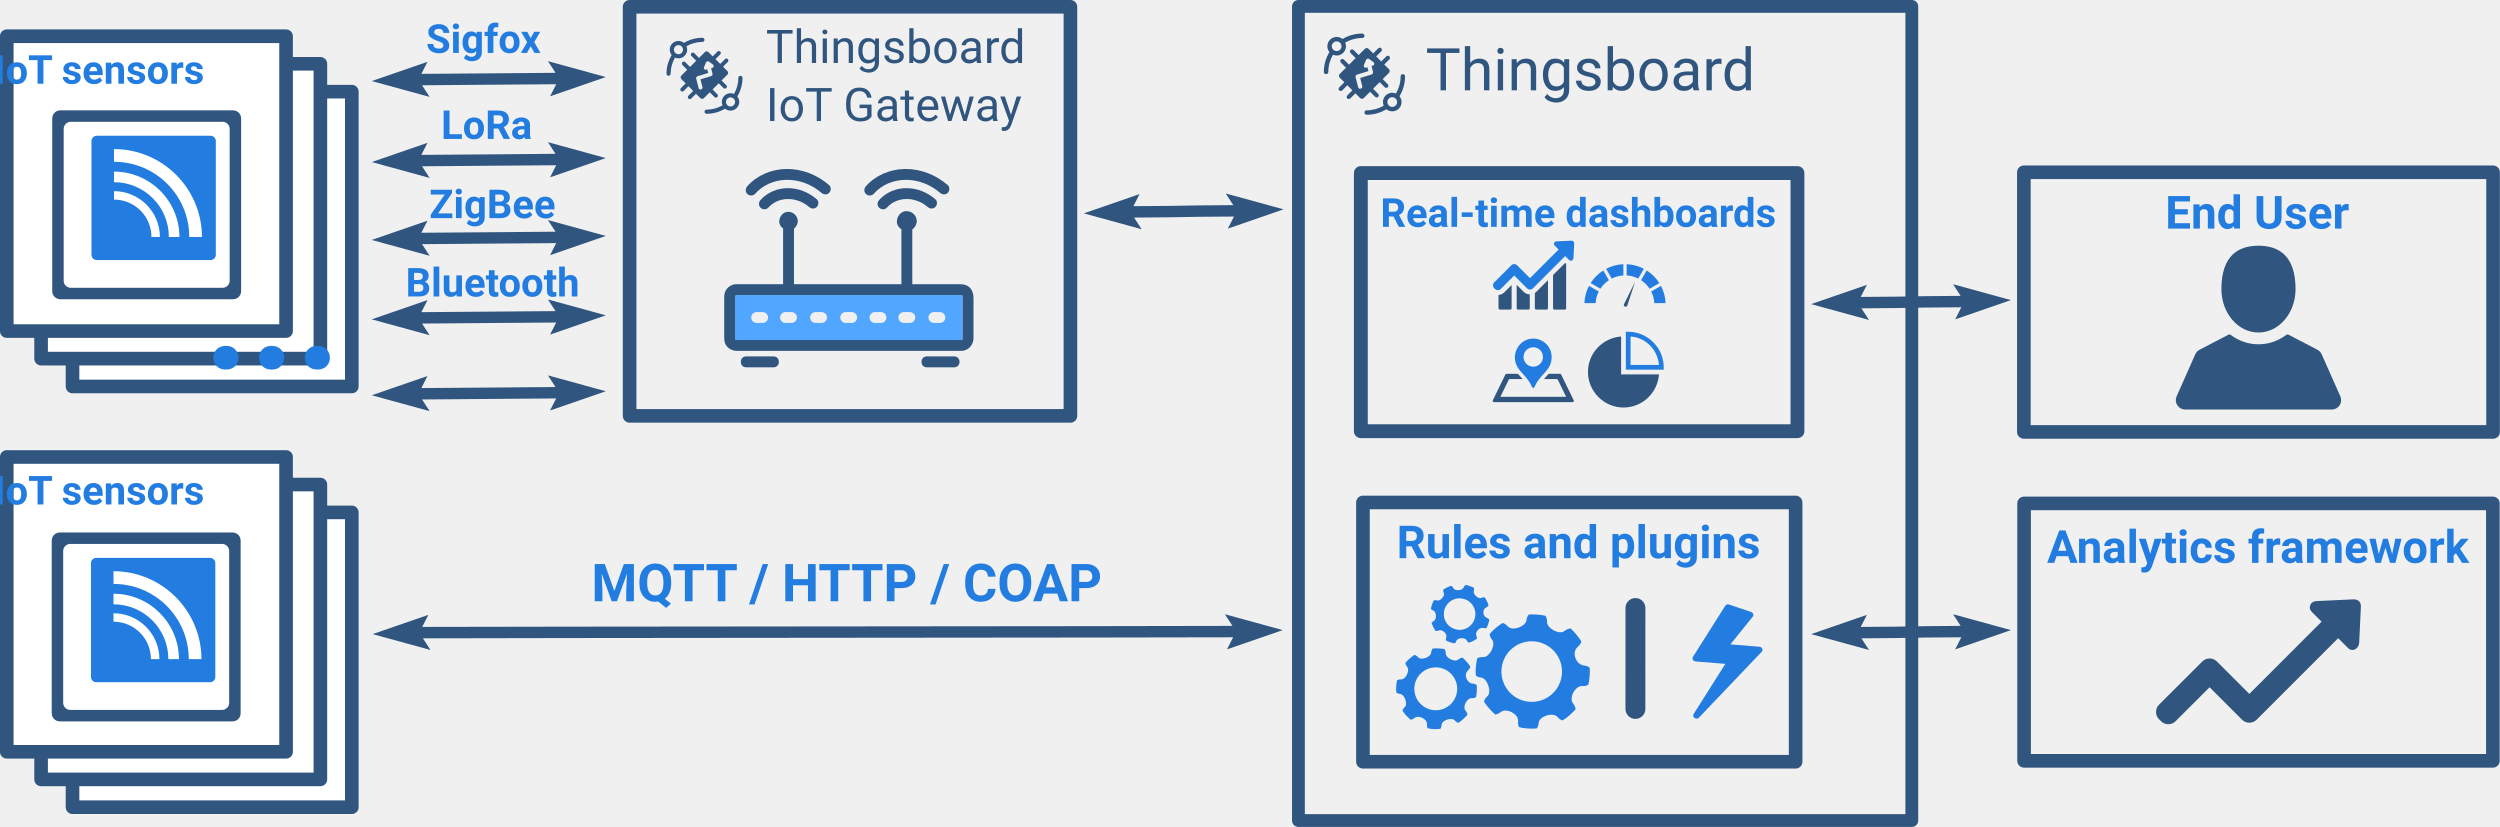
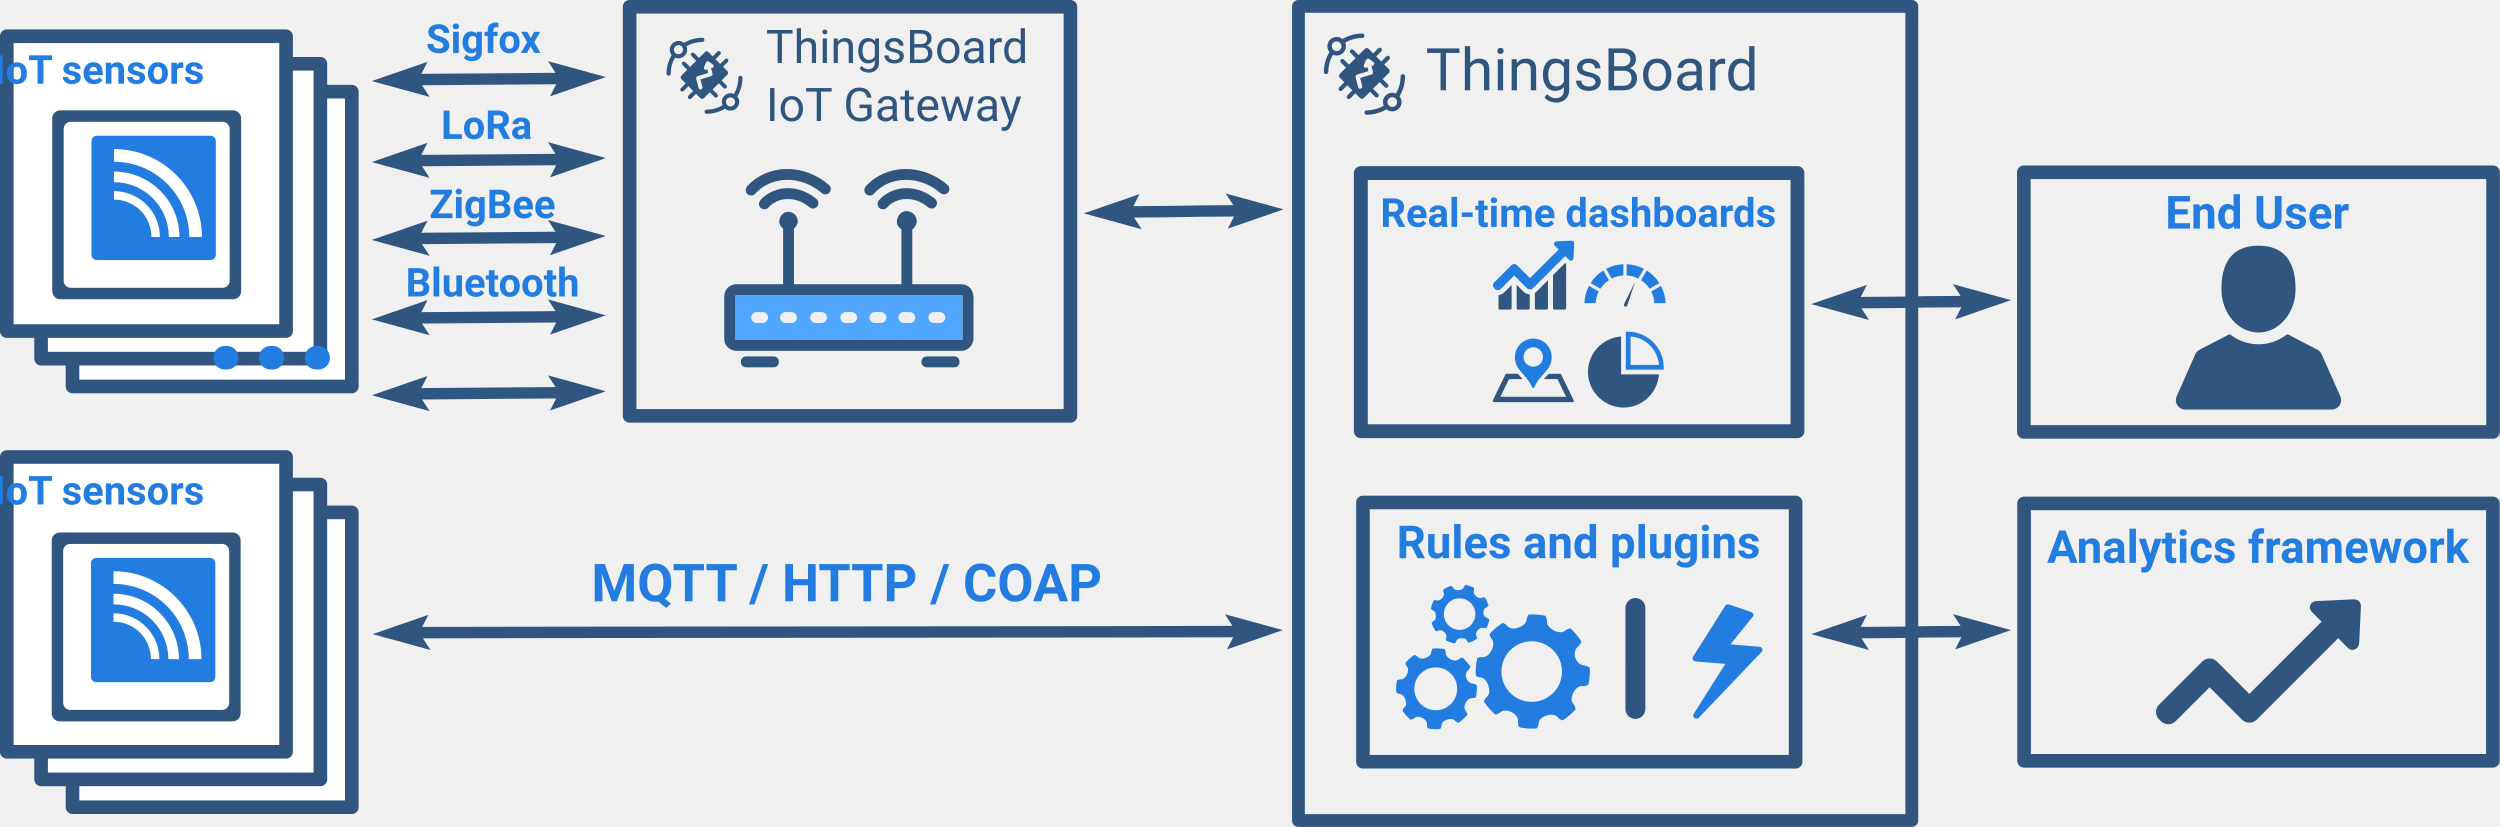
<svg xmlns="http://www.w3.org/2000/svg" id="svg4379" viewBox="0 0 1000 330.764" height="93.349mm" width="282.22mm" version="1.1">
  <g id="layer1" transform="translate(1068.4 -22.73)">
    <flowRoot id="flowRoot8113" style="word-spacing:0px;letter-spacing:0px" xml:space="preserve" transform="translate(-1126.5 -14.454)" line-height="125%" font-size="40px" font-family="sans-serif" fill="#000000">
      <flowRegion id="flowRegion8115">
        <rect id="rect8117" y="247.59" width="244" x="817" height="128" />
      </flowRegion>
      <flowPara id="flowPara8119" />
    </flowRoot>
    <g id="g6362">
      <g id="g11844" transform="matrix(1.0477 0 0 1.0477 50.95 -16.857)">
        <g id="g11834">
          <g id="g11728" fill="#305680">
            <g id="g4241-6-0" transform="matrix(.096863 0 0 .096863 -562.95 -20.348)">
              <path id="path4278-7-2" style="color-rendering:auto;text-decoration-color:#000000;color:#000000;isolation:auto;mix-blend-mode:normal;shape-rendering:auto;solid-color:#000000;block-progression:tb;text-decoration-line:none;text-decoration-style:solid;image-rendering:auto;white-space:normal;text-indent:0;text-transform:none" d="m151.13 732.36c-28.363 0-54.915 7.915-77.613 21.537-6.472-5.262-14.605-8.191-23.067-8.194a8.766 8.766 0 0 0 -0.004 0c-20.154 0.001-36.679 16.528-36.678 36.682a8.766 8.766 0 0 0 0 0.011c0.01 8.415 2.927 16.483 8.103 22.927-13.83 22.83-21.87 49.58-21.87 78.17a8.766 8.766 0 1 0 17.531 0c0-24.702 6.719-47.748 18.378-67.574 4.566 1.985 9.473 3.15 14.519 3.157a8.766 8.766 0 0 0 0.012 0c20.155 0.001 36.683-16.527 36.682-36.682a8.766 8.766 0 0 0 0 -0.004c-0.002-4.999-1.139-9.863-3.083-14.397 19.717-11.484 42.585-18.095 67.085-18.095a8.766 8.766 0 1 0 0 -17.531zm-100.69 30.88c5.913 0.002 11.191 2.512 14.836 7.077a8.766 8.766 0 0 0 0.183 0.215c2.671 3.38 4.133 7.553 4.134 11.863-0.002 10.677-8.468 19.144-19.144 19.148-4.37-0.008-8.601-1.509-12-4.255a8.766 8.766 0 0 0 -0.012 -0.009c-4.514-3.633-7.136-9.098-7.144-14.893 0.003-10.677 8.47-19.144 19.148-19.146z" />
              <path id="path4486-0-9-6-9-7-6-5-5-1" style="color-rendering:auto;text-decoration-color:#000000;color:#000000;isolation:auto;mix-blend-mode:normal;shape-rendering:auto;solid-color:#000000;block-progression:tb;text-decoration-line:none;text-decoration-style:solid;image-rendering:auto;white-space:normal;text-indent:0;text-transform:none" d="m66.992 835.19c-1.492 1.558-2.366 3.71-2.258 6.071 0.096 2.045 0.913 4.02 2.337 5.518 6.805 6.856 20.223 20.223 20.223 20.223l11.844-11.83s-12.973-12.961-20.176-20.171c-1.604-1.633-3.75-2.314-6.012-2.324-2.358-0.011-4.467 0.954-5.959 2.512zm32.147 19.983-36.639 36.639c-3.975 3.976-3.975 10.421 0 14.397l18.156 18.156 31.753 31.753 30.478 30.478c3.976 3.976 10.422 3.976 14.398 0l24.791-24.791 37.914-37.914 36.639-36.639c3.975-3.976 3.975-10.422-0.001-14.398l-18.63-18.63-31.75-31.76-30.01-30c-3.976-3.975-10.421-3.975-14.397 0l-24.79 24.79-37.91 37.91zm37.911-37.91s-12.973-12.961-20.176-20.171c-1.604-1.633-3.75-2.314-6.012-2.324-4.717-0.023-8.434 3.862-8.217 8.583 0.096 2.045 0.913 4.02 2.337 5.518 6.805 6.856 20.223 20.223 20.223 20.223l11.844-11.83zm69.193 5.213s12.961-12.973 20.171-20.176c1.633-1.604 2.314-3.75 2.324-6.012 0.022-4.717-3.862-8.434-8.583-8.217-2.045 0.096-4.02 0.913-5.518 2.337-6.856 6.805-20.223 20.223-20.223 20.223l11.83 11.844zm31.753 31.753s12.961-12.973 20.171-20.176c1.633-1.604 2.314-3.75 2.324-6.012 0.022-4.717-3.862-8.434-8.583-8.217-2.045 0.096-4.02 0.913-5.518 2.337-6.856 6.805-20.223 20.223-20.223 20.223l11.83 11.844zm-18.009 69.667s12.973 12.961 20.178 20.169c1.604 1.632 3.75 2.314 6.012 2.324 4.717 0.022 8.434-3.861 8.217-8.583l-0.002 0.002c-0.096-2.045-0.914-4.021-2.338-5.519-6.805-6.856-20.222-20.222-20.222-20.222l-11.844 11.83zm-37.914 37.914s12.973 12.961 20.178 20.169c1.604 1.632 3.75 2.314 6.012 2.324 4.717 0.023 8.434-3.861 8.217-8.583h-0.002c-0.096-2.045-0.913-4.021-2.337-5.518-6.805-6.856-20.223-20.223-20.223-20.223l-11.844 11.83zm-69.667-5.687s-12.961 12.973-20.169 20.178c-1.632 1.604-2.314 3.75-2.324 6.012-0.023 4.717 3.861 8.434 8.583 8.217h-0.002c2.045-0.096 4.02-0.913 5.518-2.337 6.856-6.805 20.223-20.223 20.223-20.223l-11.82-11.84zm-31.743-31.74s-12.961 12.973-20.169 20.178c-1.632 1.604-2.314 3.75-2.324 6.012-0.023 4.717 3.861 8.434 8.583 8.217h-0.002c2.045-0.096 4.02-0.913 5.518-2.337 6.856-6.805 20.223-20.223 20.223-20.223l-11.829-11.85zm87.237-90.554c1.679-1.706 3.967-2.66 6.297-2.626 1.663 0.024 3.253 0.55 4.562 1.51l16.499 12.1c3.201 2.297 4.144 6.659 2.231 10.312-1.914 3.653-6.123 5.524-9.951 4.423l6.124 23.948c1.113 4.352-1.564 8.968-5.983 10.317l-44.642 13.631 8.246 31.883c1.173 4.37-1.502 9.044-5.955 10.407s-8.976-1.111-10.068-5.505l-10.282-39.769c-1.127-4.356 1.549-8.985 5.976-10.338l44.661-13.637-4.122-16.118c-2.763 3.064-7.234 3.808-10.586 1.762-3.353-2.047-4.614-6.29-2.986-10.047l8.117-19.454c0.433-1.038 1.067-1.989 1.862-2.797z" fill-rule="evenodd" />
              <path id="path4278-5-6-0" style="color-rendering:auto;text-decoration-color:#000000;color:#000000;isolation:auto;mix-blend-mode:normal;shape-rendering:auto;solid-color:#000000;block-progression:tb;text-decoration-line:none;text-decoration-style:solid;image-rendering:auto;white-space:normal;text-indent:0;text-transform:none" d="m168.87 1052.4c28.363 0 54.915-7.915 77.614-21.538 6.472 5.262 14.605 8.192 23.067 8.194a8.766 8.766 0 0 0 0.004 0c20.155-0.001 36.68-16.528 36.679-36.682a8.766 8.766 0 0 0 0 -0.011c-0.01-8.415-2.927-16.484-8.103-22.927 13.825-22.82 21.866-49.572 21.866-78.162a8.766 8.766 0 1 0 -17.531 0c0 24.703-6.719 47.749-18.378 67.575-4.566-1.985-9.473-3.15-14.519-3.157a8.766 8.766 0 0 0 -0.012 0c-20.155-0.001-36.683 16.527-36.682 36.682 0.002 4.999 1.139 9.863 3.083 14.397-19.717 11.484-42.586 18.095-67.086 18.095a8.766 8.766 0 1 0 0 17.531zm100.69-30.875c-5.913 0-11.191-2.512-14.836-7.077a8.766 8.766 0 0 0 -0.183 -0.215c-2.671-3.38-4.133-7.553-4.134-11.863 0.002-10.677 8.468-19.144 19.144-19.148 4.37 0.008 8.601 1.509 12 4.255a8.766 8.766 0 0 0 0.012 0.009c4.514 3.633 7.136 9.098 7.144 14.893-0.003 10.677-8.47 19.145-19.148 19.146z" />
            </g>
            <text id="text4885-5" style="word-spacing:0px;letter-spacing:0px" xml:space="preserve" font-size="22.5px" line-height="125%" y="72.265" x="-524.095" font-family="Roboto">
-               <tspan id="tspan4887-1" x="-524.095" y="72.265">Thingsboard</tspan>
+               <tspan id="tspan4887-1" x="-524.095" y="72.265">ThingsBoard</tspan>
            </text>
          </g>
          <rect id="rect6925-0-6-5-6" stroke-linejoin="round" height="310.82" width="234.18" stroke="#305680" stroke-linecap="round" y="40.23" x="-572.66" stroke-width="4.892" fill="none" />
        </g>
        <g id="g8158" transform="translate(-14,16)">
          <g id="g11709">
            <rect id="rect6925-0-4-2-7-0-3" stroke-linejoin="round" height="98.986" width="165.19" stroke="#305680" stroke-linecap="round" y="213.62" x="-534.03" stroke-width="5.2" fill="none" />
            <text id="text4914-1-8-6-28-6" style="word-spacing:0px;letter-spacing:0px" font-weight="bold" xml:space="preserve" font-size="17.413px" line-height="125%" y="234.902" x="-521.153" font-family="Roboto" fill="#237de0">
              <tspan id="tspan4916-7-8-0-38-0" x="-521.153" y="234.902">Rules and plugins</tspan>
            </text>
            <g id="g6957" transform="matrix(.90317 0 0 .90317 -722.12 -564.99)">
              <g id="g22342" fill-rule="evenodd" transform="matrix(.97318 -1.2702 1.2702 .97318 -1152.1 594.01)" clip-rule="evenodd" fill="#237de0">
                <path id="path4298-8-9-2" d="m363.34 833.96c1.696 0.369 3.836-2.95 2.978-4.285-0.281-0.439-0.421-0.928-0.431-1.414 0.916-0.995 2.862-2.105 3.857-2.532 0.458 0.21 0.863 0.548 1.155 1.004 0.936 1.458 4.754 0.82 5.135-0.925 0.119-0.545 0.486-1.091 0.766-1.377 0.96-0.001 3.026 0.398 4.426 0.955 0.179 0.357 0.247 1.032 0.127 1.58-0.402 1.846 2.917 3.856 4.314 2.959 0.467-0.3 1.125-0.463 1.507-0.432 0.727 0.706 2.04 2.759 2.474 3.776-0.281 0.417-0.558 0.928-1.04 1.237-1.397 0.898-0.866 4.77 0.929 5.161 0.59 0.129 1.114 0.449 1.464 0.861-0.052 0.999-0.601 3.422-0.993 4.311-0.226 0.181-1.063 0.272-1.63 0.148-2.443-0.532-4.084 2.607-2.993 4.307 0.308 0.48 0.503 1.027 0.43 1.552-0.693 0.701-2.691 1.997-3.774 2.43-0.471-0.177-0.928-0.557-1.237-1.039-0.975-1.519-4.726-1.065-5.161 0.93-0.113 0.519-0.428 0.964-0.749 1.394-1.274-0.095-3.487-0.446-4.519-1.011-0.178-0.489-0.162-1.034-0.051-1.541 0.381-1.746-2.76-3.986-4.278-3.011-0.424 0.273-0.928 0.48-1.401 0.5-0.935-0.88-2.307-2.954-2.611-3.971 0.23-0.509 0.631-0.827 1.071-1.111 1.64-1.052 0.971-4.723-0.924-5.135-0.519-0.114-0.994-0.411-1.358-0.731 0.106-1.103 0.343-3.05 0.94-4.462 0.581-0.229 1.029-0.246 1.577-0.127zm4.549 3.63c-0.942 4.318 1.796 8.581 6.114 9.522 4.318 0.94 8.581-1.798 9.522-6.116 0.941-4.318-1.796-8.581-6.114-9.522-4.318-0.941-8.581 1.797-9.522 6.116z" />
                <path id="path4298-3-7-2-5" d="m370.63 810.63c0.807 0.407 2.319-0.988 2.06-1.774-0.085-0.258-0.092-0.523-0.033-0.769 0.592-0.383 1.718-0.689 2.276-0.775 0.204 0.166 0.364 0.389 0.452 0.657 0.282 0.857 2.292 1.033 2.711 0.202 0.131-0.26 0.387-0.487 0.566-0.595 0.484 0.125 1.475 0.595 2.108 1.058 0.044 0.204-0.01 0.553-0.142 0.814-0.443 0.879 0.969 2.325 1.791 2.055 0.274-0.09 0.628-0.087 0.816-0.022 0.275 0.451 0.67 1.657 0.756 2.227-0.196 0.174-0.402 0.395-0.685 0.488-0.822 0.271-1.058 2.293-0.204 2.725 0.281 0.142 0.504 0.372 0.626 0.625-0.156 0.497-0.749 1.648-1.062 2.045-0.138 0.062-0.572-0.001-0.842-0.138-1.163-0.587-2.4 0.783-2.071 1.783 0.093 0.283 0.12 0.584 0.015 0.839-0.441 0.263-1.617 0.657-2.22 0.735-0.214-0.151-0.396-0.402-0.489-0.685-0.294-0.893-2.245-1.153-2.724-0.203-0.125 0.247-0.342 0.431-0.56 0.606-0.63-0.214-1.701-0.679-2.148-1.099-0.026-0.27 0.053-0.543 0.175-0.784 0.419-0.831-0.873-2.37-1.766-2.076-0.25 0.082-0.531 0.121-0.772 0.07-0.357-0.566-0.779-1.791-0.8-2.343 0.183-0.227 0.426-0.335 0.685-0.421 0.965-0.317 1.105-2.256 0.203-2.711-0.247-0.125-0.448-0.337-0.59-0.546 0.197-0.543 0.57-1.494 1.055-2.128 0.323-0.04 0.551 0.01 0.812 0.141zm1.822 2.424c-1.037 2.056-0.211 4.563 1.844 5.6 2.056 1.037 4.563 0.21 5.6-1.845s0.211-4.563-1.844-5.599c-2.056-1.037-4.563-0.211-5.6 1.845z" />
                <path id="path4298-3-6-9-2-7" d="m347.84 818.38c1.206 0.232 2.662-2.152 2.033-3.082-0.206-0.306-0.314-0.649-0.329-0.993 0.631-0.719 1.988-1.538 2.685-1.857 0.328 0.141 0.62 0.373 0.834 0.69 0.687 1.015 3.377 0.499 3.616-0.742 0.075-0.388 0.325-0.78 0.518-0.987 0.679-0.017 2.147 0.23 3.147 0.6 0.133 0.25 0.193 0.726 0.117 1.115-0.253 1.312 2.129 2.678 3.102 2.019 0.325-0.22 0.788-0.347 1.058-0.332 0.526 0.487 1.49 1.916 1.815 2.628-0.192 0.3-0.379 0.666-0.714 0.892-0.973 0.659-0.531 3.388 0.745 3.634 0.42 0.081 0.796 0.299 1.05 0.584-0.02 0.707-0.367 2.43-0.629 3.066-0.157 0.132-0.747 0.211-1.151 0.133-1.737-0.335-2.844 1.914-2.043 3.097 0.226 0.335 0.373 0.718 0.331 1.09-0.478 0.508-1.869 1.458-2.628 1.783-0.336-0.117-0.666-0.378-0.893-0.714-0.715-1.058-3.361-0.673-3.634 0.746-0.071 0.369-0.287 0.689-0.506 0.999-0.903-0.045-2.474-0.256-3.213-0.638-0.134-0.343-0.132-0.728-0.062-1.089 0.239-1.241-2.02-2.772-3.077-2.056-0.295 0.2-0.648 0.355-0.983 0.377-0.677-0.606-1.682-2.05-1.914-2.764 0.154-0.364 0.432-0.596 0.739-0.804 1.142-0.772 0.606-3.357-0.741-3.616-0.369-0.071-0.71-0.273-0.973-0.494 0.056-0.782 0.19-2.163 0.588-3.172 0.407-0.172 0.724-0.192 1.113-0.117zm3.279 2.49c-0.592 3.07 1.417 6.038 4.487 6.63 3.07 0.591 6.038-1.419 6.63-4.489 0.592-3.07-1.417-6.038-4.487-6.63-3.07-0.592-6.038 1.418-6.63 4.488z" />
              </g>
              <path id="path7168-1-2-1-9" stroke-linejoin="round" d="m323.43 949.36 0.01-42.659v0" stroke="#305680" stroke-linecap="round" stroke-width="8.415" fill="none" />
              <g id="g5578-2-8-5-9" fill="#237de0" transform="matrix(.10005 .033696 -.033696 .10005 345 899.17)">
                <path id="path5580-0-9-7-7" d="m362.3 125.06c-2.851-2.853-6.092-4.28-9.706-4.287-0.77 0-1.902 0.193-3.432 0.572l-113.06 27.98 48.82-132.19c0.951-1.903 1.431-3.614 1.431-5.139 0-3.234-1.242-6.04-3.713-8.42-2.48-2.383-5.52-3.571-9.14-3.571h-93.645c-3.045 0-5.708 0.855-7.994 2.568-2.284 1.715-3.809 3.905-4.568 6.567l-57.386 235.55c-0.953 4.564 0.284 8.277 3.711 11.135 2.473 2.099 5.421 3.139 8.848 3.139 1.524 0 2.666-0.089 3.427-0.281l115.91-28.838-56.244 230.69c-0.76 3.045-0.333 5.899 1.287 8.562 1.619 2.669 4.047 4.476 7.281 5.427 1.903 0.377 3.239 0.568 3.999 0.568 5.52 0 9.514-2.375 11.991-7.136l154.16-330.32c2.095-4.567 1.434-8.756-1.998-12.561z" fill="#237de0" />
              </g>
            </g>
          </g>
        </g>
        <g id="g4442" transform="matrix(1.0173 0 0 1.0173 540.08 32.467)">
          <g id="g5798" transform="matrix(1.2195 0 0 1.2195 -1762.3 -944.14)">
            <g id="g6048-0" transform="matrix(.32105 0 0 .32105 533.31 749.25)">
              <g id="g7569-5" fill="#305680" transform="translate(572,260)">
                <path id="path5538-6" d="m-333.96 113.84v12.615c0 0.767 0.624 1.407 1.407 1.407h9.753c0.767 0 1.407-0.624 1.407-1.407v-22.192l-7.083 7.083c-1.503 1.487-3.422 2.35-5.484 2.494z" />
                <path id="path5540-7" d="m-316.54 104.11v22.352c0 0.767 0.624 1.407 1.407 1.407h9.753c0.767 0 1.407-0.624 1.407-1.407v-13.159c-2.222-0.048-4.301-0.927-5.868-2.494l-6.699-6.699z" />
                <path id="path5542-7" d="m-299.11 111.91v14.55c0 0.767 0.624 1.407 1.407 1.407h9.753c0.767 0 1.407-0.624 1.407-1.407v-26.845l-11.176 11.176c-0.432 0.432-0.895 0.799-1.391 1.119z" />
                <path id="path5544-4" d="m-270.06 83.114-11.624 11.624v31.721c0 0.767 0.624 1.407 1.407 1.407h9.753c0.767 0 1.407-0.624 1.407-1.407v-42.466c-0.32-0.272-0.56-0.512-0.735-0.672l-0.208-0.208z" />
              </g>
              <path id="path5546-0" fill="#237de0" d="m309.92 322.52c-0.464-0.496-1.167-0.751-2.062-0.751h-0.256c-4.541 0.208-9.066 0.432-13.606 0.64-0.608 0.032-1.439 0.064-2.095 0.719-0.208 0.208-0.368 0.448-0.496 0.735-0.672 1.455 0.272 2.398 0.719 2.846l1.135 1.151c0.783 0.799 1.583 1.599 2.382 2.382l-27.436 27.452-12.327-12.327c-0.735-0.735-1.727-1.151-2.782-1.151s-2.031 0.416-2.766 1.151l-16.42 16.404c-1.535 1.535-1.535 4.013 0 5.548l0.735 0.735c0.735 0.735 1.727 1.151 2.782 1.151s2.031-0.416 2.766-1.151l12.903-12.903 12.327 12.327c0.735 0.735 1.727 1.151 2.782 1.151s2.031-0.416 2.782-1.151l30.954-30.954 3.502 3.486c0.416 0.416 0.991 0.991 1.871 0.991 0.368 0 0.735-0.096 1.119-0.304 0.256-0.144 0.48-0.304 0.672-0.496 0.688-0.688 0.815-1.567 0.847-2.254 0.128-2.942 0.272-5.884 0.416-8.842l0.208-4.429c0.048-0.927-0.16-1.647-0.656-2.159z" />
            </g>
            <g id="g6036-6" transform="matrix(.3362 0 0 .3362 499.69 745.02)">
              <path id="path7566-4" fill="#305680" d="m384.67 442.38 11.443 23.507c0.465 0.956-0.024 1.738-1.087 1.738h-71.791c-1.063 0-1.552-0.782-1.087-1.738l11.443-23.507c0.182-0.374 0.671-0.68 1.087-0.68h9.812c0.302 0 0.711 0.189 0.909 0.418 0.666 0.769 1.344 1.521 2.02 2.265 0.642 0.706 1.288 1.421 1.928 2.154h-11.644c-0.416 0-0.905 0.306-1.087 0.68l-7.581 15.573h60.191l-7.58-15.573c-0.182-0.374-0.671-0.68-1.087-0.68h-11.671c0.64-0.732 1.286-1.448 1.928-2.154 0.678-0.746 1.36-1.496 2.027-2.266 0.198-0.228 0.605-0.417 0.907-0.417h9.833c0.416 0 0.905 0.306 1.087 0.68z" />
              <path id="path7564-7" fill="#237de0" d="m359.34 409.48c-0.613-0.008-1.234 0.017-1.861 0.076-9.867 0.933-16.624 10.493-14.902 20.254 1.749 9.915 10.889 12.966 15.426 24.096 0.409 1.003 1.822 1.009 2.231 0.006 5.029-12.344 15.723-14.753 15.723-27.598 0-9.224-7.419-16.715-16.615-16.834zm-0.221 7.943c4.91 0 8.891 3.98 8.891 8.891 0 4.91-3.98 8.891-8.891 8.891s-8.891-3.98-8.891-8.891c0-4.91 3.98-8.891 8.891-8.891z" />
            </g>
            <g id="g6040-2-4" transform="matrix(.30896 0 0 .30896 564.55 727.74)">
              <path id="path4440-5-8" d="m273.85 427.41c6.19 0.245 12.02 1.879 17.193 4.6l-5.603 9.705c-3.515-1.781-7.437-2.874-11.589-3.101v-11.205zm20.002 6.225c5.069 3.211 9.374 7.517 12.585 12.585l-9.707 5.604c-2.213-3.377-5.105-6.269-8.482-8.482l5.604-9.707zm14.21 15.395c2.721 5.171 4.354 11.003 4.6 17.192h-11.205c-0.227-4.152-1.319-8.075-3.1-11.589l9.705-5.603zm-76.269 17.192c0.245-6.189 1.878-12.021 4.6-17.192l9.705 5.603c-1.781 3.514-2.873 7.437-3.1 11.589h-11.205zm6.225-20.002c3.211-5.069 7.517-9.373 12.585-12.585l5.604 9.707c-3.377 2.213-6.269 5.105-8.482 8.482l-9.706-5.604zm15.394-14.21c5.172-2.722 11.003-4.355 17.193-4.6v11.205c-4.152 0.227-8.075 1.319-11.589 3.1l-5.603-9.705" fill="#237de0" />
              <path id="path4442-3-5" d="m272.18 469.64c0.902 0.369 2.005-0.044 2.31-0.969l7.802-23.762-11.081 22.421c-0.432 0.874 0.067 1.941 0.969 2.31" fill-rule="evenodd" fill="#305680" />
            </g>
            <g id="g6044-8" transform="matrix(.34624 0 0 .34624 525.05 769)">
              <path id="path6976-2" fill="#237de0" d="m361.97 326.49c13.47 0.842 23.994 11.786 25.256 25.256h-25.256v-25.256zm-2.105-4.209h-2.105v33.675h33.675v-2.105c0-17.259-14.312-31.571-31.571-31.571z" />
              <path id="path6978-6" fill="#305680" d="m353.55 360.16v-33.675c-16.417 1.263-29.466 14.733-29.466 31.571 0 17.259 14.312 31.571 31.571 31.571 16.838 0 30.308-13.049 31.571-29.466h-33.675z" />
            </g>
          </g>
          <text id="text4914-1-2-0" style="word-spacing:0px;letter-spacing:0px" font-weight="bold" font-size="15px" line-height="125%" y="90.366" x="-1063.038" font-family="Roboto" xml:space="preserve" fill="#237de0">
            <tspan id="tspan6898" font-weight="bold" font-size="15px" line-height="125%" y="90.366" x="-1063.038" font-family="Roboto">Real-time dashboards</tspan>
          </text>
          <rect id="rect6925-8-9-5-7-87-8" stroke-linejoin="round" height="96.878" width="163.86" stroke="#305680" stroke-linecap="round" y="70.169" x="-1070.4" stroke-width="5.2" fill="none" />
        </g>
      </g>
      <g id="g11805" transform="matrix(1.0477 0 0 1.0477 50.95 -16.857)">
        <rect id="rect6925-0-6-5-6-1" stroke-linejoin="round" height="156.18" width="168.3" stroke="#305680" stroke-linecap="round" y="40.384" x="-828.01" stroke-width="5.2" fill="none" />
        <g id="g11778">
          <g id="g11769" fill="#305680">
            <g id="g4241-6-0-7" transform="matrix(.090698 0 0 .090698 -813.93 -14.22)">
              <path id="path4278-7-2-1" style="color-rendering:auto;text-decoration-color:#000000;color:#000000;isolation:auto;mix-blend-mode:normal;shape-rendering:auto;solid-color:#000000;block-progression:tb;text-decoration-line:none;text-decoration-style:solid;image-rendering:auto;white-space:normal;text-indent:0;text-transform:none" d="m151.13 732.36c-28.363 0-54.915 7.915-77.613 21.537-6.472-5.262-14.605-8.191-23.067-8.194a8.766 8.766 0 0 0 -0.004 0c-20.154 0.001-36.679 16.528-36.678 36.682a8.766 8.766 0 0 0 0 0.011c0.01 8.415 2.927 16.483 8.103 22.927-13.83 22.83-21.87 49.58-21.87 78.17a8.766 8.766 0 1 0 17.531 0c0-24.702 6.719-47.748 18.378-67.574 4.566 1.985 9.473 3.15 14.519 3.157a8.766 8.766 0 0 0 0.012 0c20.155 0.001 36.683-16.527 36.682-36.682a8.766 8.766 0 0 0 0 -0.004c-0.002-4.999-1.139-9.863-3.083-14.397 19.717-11.484 42.585-18.095 67.085-18.095a8.766 8.766 0 1 0 0 -17.531zm-100.69 30.88c5.913 0.002 11.191 2.512 14.836 7.077a8.766 8.766 0 0 0 0.183 0.215c2.671 3.38 4.133 7.553 4.134 11.863-0.002 10.677-8.468 19.144-19.144 19.148-4.37-0.008-8.601-1.509-12-4.255a8.766 8.766 0 0 0 -0.012 -0.009c-4.514-3.633-7.136-9.098-7.144-14.893 0.003-10.677 8.47-19.144 19.148-19.146z" />
              <path id="path4486-0-9-6-9-7-6-5-5-1-2" style="color-rendering:auto;text-decoration-color:#000000;color:#000000;isolation:auto;mix-blend-mode:normal;shape-rendering:auto;solid-color:#000000;block-progression:tb;text-decoration-line:none;text-decoration-style:solid;image-rendering:auto;white-space:normal;text-indent:0;text-transform:none" d="m66.992 835.19c-1.492 1.558-2.366 3.71-2.258 6.071 0.096 2.045 0.913 4.02 2.337 5.518 6.805 6.856 20.223 20.223 20.223 20.223l11.844-11.83s-12.973-12.961-20.176-20.171c-1.604-1.633-3.75-2.314-6.012-2.324-2.358-0.011-4.467 0.954-5.959 2.512zm32.147 19.983-36.639 36.639c-3.975 3.976-3.975 10.421 0 14.397l18.156 18.156 31.753 31.753 30.478 30.478c3.976 3.976 10.422 3.976 14.398 0l24.791-24.791 37.914-37.914 36.639-36.639c3.975-3.976 3.975-10.422-0.001-14.398l-18.63-18.63-31.75-31.76-30.01-30c-3.976-3.975-10.421-3.975-14.397 0l-24.79 24.79-37.91 37.91zm37.911-37.91s-12.973-12.961-20.176-20.171c-1.604-1.633-3.75-2.314-6.012-2.324-4.717-0.023-8.434 3.862-8.217 8.583 0.096 2.045 0.913 4.02 2.337 5.518 6.805 6.856 20.223 20.223 20.223 20.223l11.844-11.83zm69.193 5.213s12.961-12.973 20.171-20.176c1.633-1.604 2.314-3.75 2.324-6.012 0.022-4.717-3.862-8.434-8.583-8.217-2.045 0.096-4.02 0.913-5.518 2.337-6.856 6.805-20.223 20.223-20.223 20.223l11.83 11.844zm31.753 31.753s12.961-12.973 20.171-20.176c1.633-1.604 2.314-3.75 2.324-6.012 0.022-4.717-3.862-8.434-8.583-8.217-2.045 0.096-4.02 0.913-5.518 2.337-6.856 6.805-20.223 20.223-20.223 20.223l11.83 11.844zm-18.009 69.667s12.973 12.961 20.178 20.169c1.604 1.632 3.75 2.314 6.012 2.324 4.717 0.022 8.434-3.861 8.217-8.583l-0.002 0.002c-0.096-2.045-0.914-4.021-2.338-5.519-6.805-6.856-20.222-20.222-20.222-20.222l-11.844 11.83zm-37.914 37.914s12.973 12.961 20.178 20.169c1.604 1.632 3.75 2.314 6.012 2.324 4.717 0.023 8.434-3.861 8.217-8.583h-0.002c-0.096-2.045-0.913-4.021-2.337-5.518-6.805-6.856-20.223-20.223-20.223-20.223l-11.844 11.83zm-69.667-5.687s-12.961 12.973-20.169 20.178c-1.632 1.604-2.314 3.75-2.324 6.012-0.023 4.717 3.861 8.434 8.583 8.217h-0.002c2.045-0.096 4.02-0.913 5.518-2.337 6.856-6.805 20.223-20.223 20.223-20.223l-11.82-11.84zm-31.743-31.74s-12.961 12.973-20.169 20.178c-1.632 1.604-2.314 3.75-2.324 6.012-0.023 4.717 3.861 8.434 8.583 8.217h-0.002c2.045-0.096 4.02-0.913 5.518-2.337 6.856-6.805 20.223-20.223 20.223-20.223l-11.829-11.85zm87.237-90.554c1.679-1.706 3.967-2.66 6.297-2.626 1.663 0.024 3.253 0.55 4.562 1.51l16.499 12.1c3.201 2.297 4.144 6.659 2.231 10.312-1.914 3.653-6.123 5.524-9.951 4.423l6.124 23.948c1.113 4.352-1.564 8.968-5.983 10.317l-44.642 13.631 8.246 31.883c1.173 4.37-1.502 9.044-5.955 10.407s-8.976-1.111-10.068-5.505l-10.282-39.769c-1.127-4.356 1.549-8.985 5.976-10.338l44.661-13.637-4.122-16.118c-2.763 3.064-7.234 3.808-10.586 1.762-3.353-2.047-4.614-6.29-2.986-10.047l8.117-19.454c0.433-1.038 1.067-1.989 1.862-2.797z" fill-rule="evenodd" />
              <path id="path4278-5-6-0-2" style="color-rendering:auto;text-decoration-color:#000000;color:#000000;isolation:auto;mix-blend-mode:normal;shape-rendering:auto;solid-color:#000000;block-progression:tb;text-decoration-line:none;text-decoration-style:solid;image-rendering:auto;white-space:normal;text-indent:0;text-transform:none" d="m168.87 1052.4c28.363 0 54.915-7.915 77.614-21.538 6.472 5.262 14.605 8.192 23.067 8.194a8.766 8.766 0 0 0 0.004 0c20.155-0.001 36.68-16.528 36.679-36.682a8.766 8.766 0 0 0 0 -0.011c-0.01-8.415-2.927-16.484-8.103-22.927 13.825-22.82 21.866-49.572 21.866-78.162a8.766 8.766 0 1 0 -17.531 0c0 24.703-6.719 47.749-18.378 67.575-4.566-1.985-9.473-3.15-14.519-3.157a8.766 8.766 0 0 0 -0.012 0c-20.155-0.001-36.683 16.527-36.682 36.682 0.002 4.999 1.139 9.863 3.083 14.397-19.717 11.484-42.586 18.095-67.086 18.095a8.766 8.766 0 1 0 0 17.531zm100.69-30.875c-5.913 0-11.191-2.512-14.836-7.077a8.766 8.766 0 0 0 -0.183 -0.215c-2.671-3.38-4.133-7.553-4.134-11.863 0.002-10.677 8.468-19.144 19.144-19.148 4.37 0.008 8.601 1.509 12 4.255a8.766 8.766 0 0 0 0.012 0.009c4.514 3.633 7.136 9.098 7.144 14.893-0.003 10.677-8.47 19.145-19.148 19.146z" />
            </g>
            <text id="text4885-5-0" style="word-spacing:0px;letter-spacing:0px" xml:space="preserve" font-size="17.721px" line-height="125%" y="61.836" x="-775.963" font-family="Roboto">
-               <tspan id="tspan4887-1-2" x="-775.963" y="61.836">Thingsboard</tspan>
+               <tspan id="tspan4887-1-2" x="-775.963" y="61.836">ThingsBoard</tspan>
              <tspan id="tspan6272" x="-775.963" y="83.987">IoT Gateway</tspan>
            </text>
          </g>
          <g id="g8383" transform="matrix(.62649 0 0 .62649 -1112.7 -256.3)">
            <path id="path7699" d="m643.49 666.23h-3.642c-1.808 0-3.317-1.509-3.317-3.317 0-1.808 1.509-3.317 3.317-3.317h3.642c1.808 0 3.317 1.509 3.317 3.317 0 1.808-1.509 3.317-3.317 3.317zm-18.309 0h-3.642c-1.808 0-3.317-1.509-3.317-3.317 0-1.808 1.509-3.317 3.317-3.317h3.642c1.808 0 3.317 1.509 3.317 3.317 0 1.808-1.509 3.317-3.317 3.317zm-17.591 0h-3.643c-1.808 0-3.317-1.509-3.317-3.317 0-1.808 1.509-3.317 3.317-3.317h3.643c1.808 0 3.317 1.509 3.317 3.317 0 1.808-1.509 3.317-3.317 3.317zm-17.831 0h-3.643c-1.808 0-3.317-1.509-3.317-3.317 0-1.808 1.509-3.317 3.317-3.317h3.643c1.808 0 3.317 1.509 3.317 3.317 0 1.808-1.509 3.317-3.317 3.317zm-18.371 0h-3.643c-1.808 0-3.317-1.509-3.317-3.317 0-1.808 1.509-3.317 3.317-3.317h3.643c1.808 0 3.317 1.509 3.317 3.317 0 1.808-1.509 3.317-3.317 3.317zm-18.31 0h-3.642c-1.808 0-3.317-1.509-3.317-3.317 0-1.808 1.509-3.317 3.317-3.317h3.642c1.808 0 3.317 1.509 3.317 3.317 0 1.808-1.509 3.317-3.317 3.317zm-17.591 0h-3.643c-1.808 0-3.317-1.509-3.317-3.317 0-1.808 1.509-3.317 3.317-3.317h3.643c1.808 0 3.317 1.509 3.317 3.317 0 1.808-1.509 3.317-3.317 3.317zm121.86-16.362c-0.109-0.164-0.146-0.24-0.113-0.229-0.205-0.16-0.585-0.452-0.295-0.298-0.142-0.075-0.211-0.12-0.242-0.146-0.034 0.007-0.12 0.007-0.313-0.019 0.311 0.042 0.182 0.051 0.134 0.051h-136.98c-0.465 0-0.848 0.39-0.848 1.072v25.283c0 0.414-0.155 0.407 0.243 0.773 0.113 0.104 0.169 0.164 0.195 0.198 0.036 0 0.118 0.027 0.288 0.099-0.442-0.187 0.595-0.053 0.103-0.053h136.87 0.017c-0.174-0.015 0.587-0.146 0.211 0.053 0.26-0.138 0.312-0.128 0.311-0.099 0.029-0.037 0.081-0.098 0.172-0.198 0.104-0.113 0.163-0.169 0.198-0.195 0.003-0.027 0.017-0.082 0.056-0.181-0-0.01-0-0.013-0.001-0.02-0.099 0.148-0.023-0.412-0.009-0.315v-25.135c0-0.06-0.018-0.44 0.014-0.425-0.076-0.23-0.082-0.3-0.017-0.215" fill="#51a7ff" />
            <g fill="#305680">
              <path id="path7701" d="m542.17 686.62h-16.765c-4.279 0-4.279 6.634 0 6.634h16.765c4.278 0 4.278-6.634 0-6.634" />
              <path id="path7705" d="m652.27 686.62h-16.765c-4.279 0-4.279 6.634 0 6.634h16.765c4.278 0 4.278-6.634 0-6.634" />
              <path id="path7707" d="m550.76 584.07c-6.208 0.007-12.403 2.579-16.555 7.227-1.203 1.347-1.332 3.359 0 4.691 1.224 1.224 3.486 1.349 4.691 0 3.054-3.419 7.109-5.12 11.485-5.277 2.576-0.093 4.584 0.287 7.111 1.147 2.179 0.741 4.45 2.097 6.302 3.688 1.37 1.177 3.341 1.35 4.691 0 1.205-1.205 1.373-3.512 0-4.691-4.973-4.272-11.129-6.789-17.726-6.785" />
              <path id="path7709" d="m623.04 584.07c-6.208 0.007-12.403 2.579-16.555 7.227-1.204 1.347-1.332 3.359 0 4.691 1.224 1.224 3.486 1.349 4.691 0 3.054-3.419 7.109-5.12 11.485-5.277 2.576-0.093 4.584 0.287 7.111 1.147 2.179 0.741 4.45 2.097 6.302 3.688 1.371 1.177 3.341 1.35 4.691 0 1.206-1.205 1.373-3.512 0-4.691-4.974-4.272-11.129-6.789-17.726-6.785" />
              <path id="path7711" d="m530.83 587.6c4.959-5.593 11.799-8.407 19.072-8.581 7.699-0.185 15.426 2.71 21.439 7.906 1.367 1.181 3.344 1.347 4.691 0 1.208-1.208 1.369-3.508 0-4.691-7.27-6.282-16.469-9.969-26.131-9.849-8.94 0.111-17.797 3.796-23.764 10.524-1.198 1.352-1.335 3.356 0 4.691 1.22 1.221 3.491 1.354 4.691 0" />
              <path id="path7713" d="m603.11 587.6c4.959-5.593 11.799-8.407 19.072-8.581 7.7-0.185 15.427 2.71 21.44 7.906 1.367 1.181 3.344 1.347 4.691 0 1.208-1.208 1.369-3.508 0-4.691-7.27-6.282-16.469-9.969-26.131-9.849-8.939 0.111-17.797 3.796-23.763 10.524-1.199 1.352-1.335 3.356 0 4.691 1.221 1.221 3.491 1.354 4.691 0" />
              <path id="path7721" d="m657.36 650.51v25.135c-0.014-0.097-0.09 0.463 0.009 0.315 0.001 0.01 0.001 0.013 0.001 0.02-0.038 0.099-0.053 0.154-0.056 0.181-0.034 0.025-0.093 0.081-0.198 0.195-0.092 0.1-0.144 0.161-0.172 0.198 0.001-0.029-0.05-0.04-0.311 0.099 0.377-0.199-0.384-0.069-0.211-0.053h-0.017-136.87c0.491 0-0.545-0.133-0.103 0.053-0.17-0.072-0.252-0.096-0.288-0.099-0.026-0.034-0.081-0.093-0.195-0.198-0.398-0.365-0.243-0.358-0.243-0.773v-25.283c0-0.682 0.383-1.072 0.848-1.072h136.98c0.048 0 0.177-0.009-0.134-0.051 0.193 0.026 0.279 0.027 0.313 0.019 0.031 0.026 0.1 0.07 0.242 0.146-0.291-0.154 0.09 0.138 0.295 0.298-0.033-0.011 0.004 0.064 0.113 0.229-0.064-0.086-0.059-0.015 0.017 0.215-0.032-0.015-0.014 0.365-0.014 0.425zm4.904-5.188c-1.633-2.112-4.146-2.727-6.665-2.727h-28.912v-33.344c1.334-0.94 2.271-2.456 2.614-4.082 0.104-0.322 0.155-0.664 0.136-1.018 0.018-0.346-0.029-0.682-0.129-0.998-0.564-2.895-2.856-4.903-5.938-5.069-3.418-0.184-5.898 2.918-6.067 6.067-0.116 2.151 1.07 3.929 2.75 4.995v33.449h-65.468v-33.861c1.095-0.861 1.871-2.148 2.186-3.53 0.113-0.332 0.169-0.686 0.149-1.053 0.019-0.354-0.032-0.696-0.137-1.018-0.555-2.65-2.676-4.481-5.516-4.634-3.185-0.172-5.495 2.718-5.653 5.653-0.103 1.906 0.892 3.498 2.336 4.504v33.94h-28.371c-2.775 0-5.363 1.564-6.659 4.012-0.775 1.464-0.852 3.019-0.852 4.618v22.841c0 1.149 0.029 2.182 0.185 3.332 0.458 3.382 4.065 5.837 7.29 5.837h136.94c4.007 0 7.024-3.064 7.462-6.882 0.029-0.185 0.049-0.377 0.049-0.581v-20.614c0-3.396 0.48-6.975-1.73-9.834" />
            </g>
            <g id="g8374" fill-opacity="0">
              <path id="path7703" d="m535.49 659.6h-3.643c-1.808 0-3.317 1.509-3.317 3.317 0 1.808 1.509 3.317 3.317 3.317h3.643c1.808 0 3.317-1.509 3.317-3.317 0-1.808-1.509-3.317-3.317-3.317" />
              <path id="path7715" d="m643.5 659.6h-3.642c-1.808 0-3.317 1.509-3.317 3.317 0 1.808 1.509 3.317 3.317 3.317h3.642c1.808 0 3.317-1.509 3.317-3.317 0-1.808-1.509-3.317-3.317-3.317" />
              <path id="path7717" d="m553.09 659.6h-3.642c-1.808 0-3.317 1.509-3.317 3.317 0 1.808 1.509 3.317 3.317 3.317h3.642c1.808 0 3.317-1.509 3.317-3.317 0-1.808-1.509-3.317-3.317-3.317" />
              <path id="path7719" d="m625.19 659.6h-3.642c-1.808 0-3.317 1.509-3.317 3.317 0 1.808 1.509 3.317 3.317 3.317h3.642c1.808 0 3.317-1.509 3.317-3.317 0-1.808-1.509-3.317-3.317-3.317" />
              <path id="path7723" d="m607.6 659.6h-3.643c-1.808 0-3.317 1.509-3.317 3.317 0 1.808 1.509 3.317 3.317 3.317h3.643c1.808 0 3.317-1.509 3.317-3.317 0-1.808-1.509-3.317-3.317-3.317" />
              <path id="path7725" d="m571.4 659.6h-3.643c-1.808 0-3.317 1.509-3.317 3.317 0 1.808 1.509 3.317 3.317 3.317h3.643c1.808 0 3.317-1.509 3.317-3.317 0-1.808-1.509-3.317-3.317-3.317" />
              <path id="path7727" d="m589.77 659.6h-3.643c-1.808 0-3.317 1.509-3.317 3.317 0 1.808 1.509 3.317 3.317 3.317h3.643c1.808 0 3.317-1.509 3.317-3.317 0-1.808-1.509-3.317-3.317-3.317" />
            </g>
          </g>
        </g>
      </g>
      <g id="g8170" transform="matrix(1.0477 0 0 1.0477 30.705 -28.613)">
        <g id="g27759" fill="#305680" transform="matrix(.1543 0 0 .1543 -218.37 142.52)">
          <g id="g27761" fill="#305680">
            <path id="path27763" d="m204.58 216.67c50.664 0 91.74-48.075 91.74-107.38 0-82.237-41.074-107.38-91.74-107.38-50.668 0-91.74 25.14-91.74 107.38 0.001 59.303 41.073 107.38 91.74 107.38z" />
            <path id="path27765" d="m407.16 374.72-46.28-104.27c-2.117-4.771-5.836-8.728-10.465-11.138l-71.83-37.392c-1.584-0.823-3.502-0.663-4.926 0.415-20.316 15.366-44.203 23.488-69.076 23.488-24.877 0-48.762-8.122-69.078-23.488-1.428-1.078-3.346-1.238-4.93-0.415l-71.83 37.4c-4.631 2.41-8.346 6.365-10.465 11.138l-46.289 104.26c-3.191 7.188-2.537 15.412 1.75 22.005 4.285 6.592 11.537 10.526 19.4 10.526h362.86c7.863 0 15.117-3.936 19.402-10.527 4.285-6.592 4.941-14.819 1.75-22.004z" />
          </g>
        </g>
        <rect id="rect6925-8-9-5" stroke-linejoin="round" height="99.129" width="179.14" stroke="#305680" stroke-linecap="round" y="114.78" x="-276.38" stroke-width="5.2" fill="none" />
        <text id="text4914-1-2-0-6" font-size="17.5px" font-family="Roboto" style="word-spacing:0px;letter-spacing:0px" line-height="125%" y="136.285" x="-222.392" font-weight="bold" xml:space="preserve" fill="#237de0">
          <tspan id="tspan4916-7-0-6-5" font-weight="bold" font-size="17.5px" line-height="125%" y="136.285" x="-222.392" font-family="Roboto">End User</tspan>
        </text>
      </g>
      <g id="g8164" transform="matrix(1.0477 0 0 1.0477 62.825 -23.784)">
        <path id="path5546-9" d="m-179.03 273.98c-0.466-0.498-1.173-0.755-2.073-0.755h-0.257c-4.563 0.209-9.11 0.434-13.673 0.643-0.611 0.032-1.446 0.065-2.105 0.723-0.209 0.209-0.37 0.45-0.498 0.739-0.675 1.462 0.273 2.41 0.723 2.86l1.141 1.157c0.787 0.803 1.591 1.607 2.394 2.394l-27.572 27.588-12.388-12.388c-0.739-0.739-1.735-1.157-2.796-1.157s-2.041 0.418-2.78 1.157l-16.501 16.485c-1.543 1.542-1.543 4.033 0 5.575l0.739 0.739c0.739 0.739 1.735 1.157 2.796 1.157 1.061 0 2.041-0.418 2.78-1.157l12.967-12.967 12.388 12.388c0.739 0.739 1.735 1.157 2.796 1.157 1.061 0 2.041-0.418 2.796-1.157l31.107-31.107 3.519 3.503c0.418 0.418 0.996 0.996 1.88 0.996 0.37 0 0.739-0.096 1.125-0.305 0.257-0.145 0.482-0.305 0.675-0.498 0.691-0.691 0.82-1.575 0.852-2.266 0.129-2.957 0.273-5.913 0.418-8.885l0.209-4.451c0.049-0.932-0.161-1.655-0.659-2.169z" fill="#305680" />
        <rect id="rect6925-0-4-2-7-0-3-9" stroke-linejoin="round" height="98.28" width="178.98" stroke="#305680" stroke-linecap="round" y="236.59" x="-306.95" stroke-width="5.2" fill="none" />
        <text id="text4914-1-8-6-28-6-4" style="word-spacing:0px;letter-spacing:0px" font-weight="bold" xml:space="preserve" font-size="17.413px" line-height="125%" y="259.288" x="-298.19" font-family="Roboto" fill="#237de0">
          <tspan id="tspan4916-7-8-0-38-0-5" x="-298.19" y="259.288">Analytics framework</tspan>
        </text>
      </g>
      <g fill="#305680">
        <path id="path18461-2-0-6-2-1-0-4-9-2-3-3" d="m-897.06 268.67c-7.439 2.561-14.867 5.134-22.3 7.702 7.702 2.141 15.43 4.239 23.151 6.349-0.992-1.558-2.023-3.104-3.025-4.659 26.122-0.153 297.97-0.281 324.09-0.417-0.808 1.609-1.648 3.212-2.45 4.825 7.439-2.561 14.866-5.133 22.299-7.701-7.702-2.141-15.43-4.241-23.151-6.351 0.992 1.558 2.024 3.105 3.026 4.66-26.122 0.154-297.97 0.281-324.09 0.416 0.808-1.609 1.648-3.212 2.45-4.825z" />
        <path id="path18461-2-0-6-2-1-0-4-9-2-3-7" d="m-321.65 136.67c-7.439 2.561-14.867 5.134-22.3 7.702 7.702 2.141 15.43 4.239 23.151 6.349-0.992-1.558-2.023-3.104-3.025-4.659 26.122-0.153 13.83-0.281 39.952-0.417-0.808 1.609-1.648 3.212-2.45 4.825 7.439-2.561 14.866-5.133 22.299-7.701-7.702-2.141-15.43-4.241-23.151-6.351 0.992 1.558 2.024 3.105 3.026 4.66-26.122 0.154-13.83 0.281-39.952 0.416 0.808-1.609 1.648-3.212 2.45-4.825z" />
        <path id="path18461-2-0-6-2-1-0-4-9-2-3-7-3" d="m-321.65 268.67c-7.439 2.561-14.867 5.134-22.3 7.702 7.702 2.141 15.43 4.239 23.151 6.349-0.992-1.558-2.023-3.104-3.025-4.659 26.122-0.153 13.83-0.281 39.952-0.417-0.808 1.609-1.648 3.212-2.45 4.825 7.439-2.561 14.866-5.133 22.299-7.701-7.702-2.141-15.43-4.241-23.151-6.351 0.992 1.558 2.024 3.105 3.026 4.66-26.122 0.154-13.83 0.281-39.952 0.416 0.808-1.609 1.648-3.212 2.45-4.825z" />
      </g>
      <text id="text4914-6-5-7-3" style="word-spacing:0px;letter-spacing:0px" font-weight="bold" font-size="20.954px" line-height="125%" y="263.233" x="-831.838" font-family="Roboto" xml:space="preserve" fill="#237de0">
        <tspan id="tspan6911" y="263.233" x="-831.838">MQTT / HTTP / COAP</tspan>
      </text>
      <path id="path18461-2-0-6-2-1-0-4-9-2-3-7-2" d="m-612.59 100.37c-7.439 2.561-14.867 5.134-22.3 7.702 7.702 2.141 15.43 4.239 23.151 6.349-0.992-1.558-2.023-3.104-3.025-4.659 26.122-0.153 13.83-0.281 39.952-0.417-0.808 1.609-1.648 3.212-2.45 4.825 7.439-2.561 14.866-5.133 22.299-7.701-7.702-2.141-15.43-4.241-23.151-6.351 0.992 1.558 2.024 3.105 3.026 4.66-26.122 0.154-13.83 0.281-39.952 0.416 0.808-1.609 1.648-3.212 2.45-4.825z" fill="#305680" />
      <g id="g4801">
        <g id="g9442" stroke-linejoin="round" transform="matrix(1.0477 0 0 1.0477 44.664 -35.715)" stroke="#305680" stroke-linecap="round" stroke-width="5.2" fill="#fff">
          <rect id="rect6925-8-9-5-7-2-5-3-2-9-3-5-1" height="112.56" width="106.63" y="90.773" x="-1034.7" />
          <rect id="rect6925-8-9-5-7-2-1-2-5-8-1-5" height="112.56" width="106.63" y="80.148" x="-1046.7" />
          <rect id="rect6925-8-9-5-7-8-1-7-6-1-6" height="112.56" width="106.63" y="69.618" x="-1059.8" />
        </g>
        <text id="text4914-1-2-0-6-0-9-5-4-0-0-7" style="word-spacing:0px;letter-spacing:0px;text-anchor:middle;text-align:center" font-weight="bold" xml:space="preserve" font-size="15.963px" line-height="125%" y="56.227" x="-1010.857" font-family="Roboto" fill="#237de0">
          <tspan id="tspan6578-2-3-0-2" x="-1010.857" y="56.227">IoT sensors</tspan>
        </text>
        <g id="g4765" transform="translate(2.1213)">
          <path id="rect4488" style="color-rendering:auto;text-decoration-color:#000000;color:#000000;isolation:auto;mix-blend-mode:normal;shape-rendering:auto;solid-color:#000000;block-progression:tb;text-decoration-line:none;text-decoration-style:solid;image-rendering:auto;white-space:normal;text-indent:0;text-transform:none" d="m-1046.4 66.867c-1.784 0-3.231 1.446-3.231 3.231v69.099c0 1.784 1.446 3.231 3.231 3.231h69.099c1.784 0 3.231-1.446 3.231-3.231v-69.099c0-1.784-1.446-3.231-3.231-3.231h-69.099zm4.191 4.583h60.718c1.568 0 2.839 1.272 2.839 2.84v60.716c0 1.568-1.271 2.839-2.839 2.839h-60.718c-1.568 0-2.839-1.271-2.839-2.839v-60.716c-0-1.568 1.271-2.84 2.839-2.84z" fill="#305680" />
          <path id="rect4488-3" style="color-rendering:auto;text-decoration-color:#000000;color:#000000;isolation:auto;mix-blend-mode:normal;shape-rendering:auto;solid-color:#000000;block-progression:tb;text-decoration-line:none;text-decoration-style:solid;image-rendering:auto;white-space:normal;text-indent:0;text-transform:none" d="m-1031.8 77.03c-1.174 0-2.128 0.951-2.128 2.126v45.482c0 1.175 0.953 2.126 2.128 2.126h45.481c1.174 0 2.126-0.951 2.126-2.126v-45.482c0-1.175-0.952-2.126-2.126-2.126h-45.481zm6.881 5.335c19.397 0 35.176 15.779 35.176 35.176h-5.075c0-16.654-13.446-30.1-30.1-30.1v-5.076zm0 9.009c14.427 0 26.169 11.74 26.169 26.167h-4.23c0-12.141-9.798-21.939-21.939-21.939v-4.228zm0 7.81c10.117 0 18.357 8.24 18.357 18.357h-3.384c0-8.289-6.684-14.973-14.973-14.973v-3.384z" fill="#237de0" />
        </g>
      </g>
      <g id="g4790">
        <g id="g9442-6" stroke-linejoin="round" transform="matrix(1.0477 0 0 1.0477 44.664 132.58)" stroke="#305680" stroke-linecap="round" stroke-width="5.2" fill="#fff">
          <rect id="rect6925-8-9-5-7-2-5-3-2-9-3-5-1-8" height="112.56" width="106.63" y="90.773" x="-1034.7" />
          <rect id="rect6925-8-9-5-7-2-1-2-5-8-1-5-9" height="112.56" width="106.63" y="80.148" x="-1046.7" />
          <rect id="rect6925-8-9-5-7-8-1-7-6-1-6-6" height="112.56" width="106.63" y="69.618" x="-1059.8" />
        </g>
        <text id="text4914-1-2-0-6-0-9-5-4-0-0-7-8" style="word-spacing:0px;letter-spacing:0px;text-anchor:middle;text-align:center" font-weight="bold" xml:space="preserve" font-size="15.963px" line-height="125%" y="224.526" x="-1010.857" font-family="Roboto" fill="#237de0">
          <tspan id="tspan6578-2-3-0-2-5" x="-1010.857" y="224.526">IoT sensors</tspan>
        </text>
        <g id="g4765-2" transform="translate(1.9212 168.85)">
          <path id="rect4488-1" style="color-rendering:auto;text-decoration-color:#000000;color:#000000;isolation:auto;mix-blend-mode:normal;shape-rendering:auto;solid-color:#000000;block-progression:tb;text-decoration-line:none;text-decoration-style:solid;image-rendering:auto;white-space:normal;text-indent:0;text-transform:none" d="m-1046.4 66.867c-1.784 0-3.231 1.446-3.231 3.231v69.099c0 1.784 1.446 3.231 3.231 3.231h69.099c1.784 0 3.231-1.446 3.231-3.231v-69.099c0-1.784-1.446-3.231-3.231-3.231h-69.099zm4.191 4.583h60.718c1.568 0 2.839 1.272 2.839 2.84v60.716c0 1.568-1.271 2.839-2.839 2.839h-60.718c-1.568 0-2.839-1.271-2.839-2.839v-60.716c-0-1.568 1.271-2.84 2.839-2.84z" fill="#305680" />
          <path id="rect4488-3-7" style="color-rendering:auto;text-decoration-color:#000000;color:#000000;isolation:auto;mix-blend-mode:normal;shape-rendering:auto;solid-color:#000000;block-progression:tb;text-decoration-line:none;text-decoration-style:solid;image-rendering:auto;white-space:normal;text-indent:0;text-transform:none" d="m-1031.8 77.03c-1.174 0-2.128 0.951-2.128 2.126v45.482c0 1.175 0.953 2.126 2.128 2.126h45.481c1.174 0 2.126-0.951 2.126-2.126v-45.482c0-1.175-0.952-2.126-2.126-2.126h-45.481zm6.881 5.335c19.397 0 35.176 15.779 35.176 35.176h-5.075c0-16.654-13.446-30.1-30.1-30.1v-5.076zm0 9.009c14.427 0 26.169 11.74 26.169 26.167h-4.23c0-12.141-9.798-21.939-21.939-21.939v-4.228zm0 7.81c10.117 0 18.357 8.24 18.357 18.357h-3.384c0-8.289-6.684-14.973-14.973-14.973v-3.384z" fill="#237de0" />
        </g>
      </g>
      <g id="g4858">
        <g id="g4853">
          <path id="path18461-2-0-6-2-1-0-4-9-2" d="m-897.4 79.852c-7.439 2.561-14.867 5.134-22.3 7.702 7.702 2.141 15.43 4.239 23.151 6.349-0.992-1.558-2.023-3.104-3.025-4.659 26.122-0.153 27.536-0.281 53.657-0.417-0.808 1.609-1.648 3.212-2.45 4.825 7.439-2.561 14.866-5.133 22.299-7.701-7.702-2.141-15.43-4.241-23.151-6.351 0.992 1.558 2.024 3.105 3.026 4.66-26.122 0.154-27.536 0.281-53.658 0.416 0.808-1.609 1.648-3.212 2.45-4.825z" fill="#305680" />
          <text id="text4914-6-5-7-3-2-5-8-5-1-33-2" style="word-spacing:0px;letter-spacing:0px" font-weight="bold" font-size="15.963px" line-height="125%" y="78.302" x="-891.957" font-family="Roboto" xml:space="preserve" fill="#237de0">
            <tspan id="tspan4468-1" y="78.302" x="-891.957">LoRa</tspan>
          </text>
        </g>
        <g id="g9423" transform="matrix(1.0477 0 0 1.0477 42.086 6.8348)">
          <path id="path18461-2-0-6-2-1-0-4-9-2-2" d="m-896.72 99.424c-7.1 2.444-14.19 4.9-21.285 7.351 7.352 2.043 14.727 4.046 22.097 6.06-0.947-1.487-1.931-2.962-2.887-4.447 24.933-0.146 26.282-0.268 51.215-0.398-0.771 1.536-1.573 3.066-2.339 4.605 7.1-2.444 14.189-4.899 21.284-7.35-7.351-2.043-14.728-4.048-22.097-6.061 0.947 1.487 1.932 2.964 2.889 4.448-24.933 0.147-26.282 0.268-51.215 0.397 0.771-1.536 1.573-3.066 2.339-4.605z" fill="#305680" />
          <text id="text4914-6-5-7-3-2-5-8-5-1-33-2-8" style="word-spacing:0px;letter-spacing:0px" font-weight="bold" font-size="15.236px" line-height="125%" y="98.445" x="-896.029" font-family="Roboto" xml:space="preserve" fill="#237de0">
            <tspan id="tspan4468-1-4" y="98.445" x="-896.029">ZigBee</tspan>
          </text>
        </g>
        <g id="g9418" transform="matrix(1.0477 0 0 1.0477 41.345 .96695)">
          <path id="path18461-2-0-6-2-1-0-4-9-2-2-3" d="m-896.01 135.34c-7.1 2.444-14.19 4.9-21.285 7.351 7.352 2.043 14.727 4.046 22.097 6.06-0.947-1.487-1.931-2.962-2.887-4.447 24.933-0.146 26.282-0.268 51.215-0.398-0.771 1.536-1.573 3.066-2.339 4.605 7.1-2.444 14.189-4.899 21.284-7.35-7.351-2.043-14.728-4.048-22.097-6.061 0.947 1.487 1.932 2.964 2.889 4.448-24.933 0.147-26.282 0.268-51.215 0.397 0.771-1.536 1.573-3.066 2.339-4.605z" fill="#305680" />
          <text id="text4914-6-5-7-3-2-5-8-5-1-33-2-8-3" style="word-spacing:0px;letter-spacing:0px" font-weight="bold" font-size="15.236px" line-height="125%" y="133.962" x="-904.343" font-family="Roboto" xml:space="preserve" fill="#237de0">
            <tspan id="tspan4468-1-4-2" y="133.962" x="-904.343">Bluetooth</tspan>
          </text>
        </g>
        <g id="g9413" transform="matrix(1.0477 0 0 1.0477 41.76 -.1904)">
          <text id="text4914-1-2-1-1-8-0-8-3-4-3" style="word-spacing:0px;letter-spacing:0px;text-anchor:middle;text-align:center" font-weight="bold" font-size="60px" line-height="125%" y="162.654" x="-873.485" font-family="Roboto" xml:space="preserve" fill="#237de0">
            <tspan id="tspan4976-9-9-9-3-8-6-4" style="text-anchor:middle;text-align:center" font-weight="bold" font-size="60px" line-height="125%" y="162.654" x="-873.485" font-family="Roboto">...</tspan>
          </text>
          <path id="path18461-2-0-6-2-1-0-4-9-2-2-3-8" d="m-896.41 165.43c-7.1 2.444-14.19 4.9-21.285 7.351 7.352 2.043 14.727 4.046 22.097 6.06-0.947-1.487-1.931-2.962-2.887-4.447 24.933-0.146 26.282-0.268 51.215-0.398-0.771 1.536-1.573 3.066-2.339 4.605 7.1-2.444 14.189-4.899 21.284-7.35-7.351-2.043-14.728-4.048-22.097-6.061 0.947 1.487 1.932 2.964 2.889 4.448-24.933 0.147-26.282 0.268-51.215 0.397 0.771-1.536 1.573-3.066 2.339-4.605z" fill="#305680" />
        </g>
        <g id="g4848" transform="translate(-2.4273)">
          <path id="path18461-2-0-6-2-1-0-4-9-2-8" d="m-894.97 47.447c-7.439 2.561-14.867 5.134-22.3 7.702 7.702 2.141 15.43 4.239 23.151 6.349-0.992-1.558-2.023-3.104-3.025-4.659 26.122-0.153 27.536-0.281 53.658-0.417-0.808 1.609-1.648 3.212-2.45 4.825 7.439-2.561 14.866-5.133 22.299-7.701-7.702-2.141-15.43-4.241-23.151-6.351 0.992 1.558 2.024 3.105 3.026 4.66-26.122 0.154-27.536 0.281-53.658 0.416 0.808-1.609 1.648-3.212 2.45-4.825z" fill="#305680" />
          <text id="text4914-6-5-7-3-2-5-8-5-1-33-2-5" style="word-spacing:0px;letter-spacing:0px" font-weight="bold" font-size="15.963px" line-height="125%" y="43.897" x="-895.53" font-family="Roboto" xml:space="preserve" fill="#237de0">
            <tspan id="tspan4468-1-7" y="43.897" x="-895.53">Sigfox</tspan>
          </text>
        </g>
      </g>
    </g>
  </g>
</svg>
